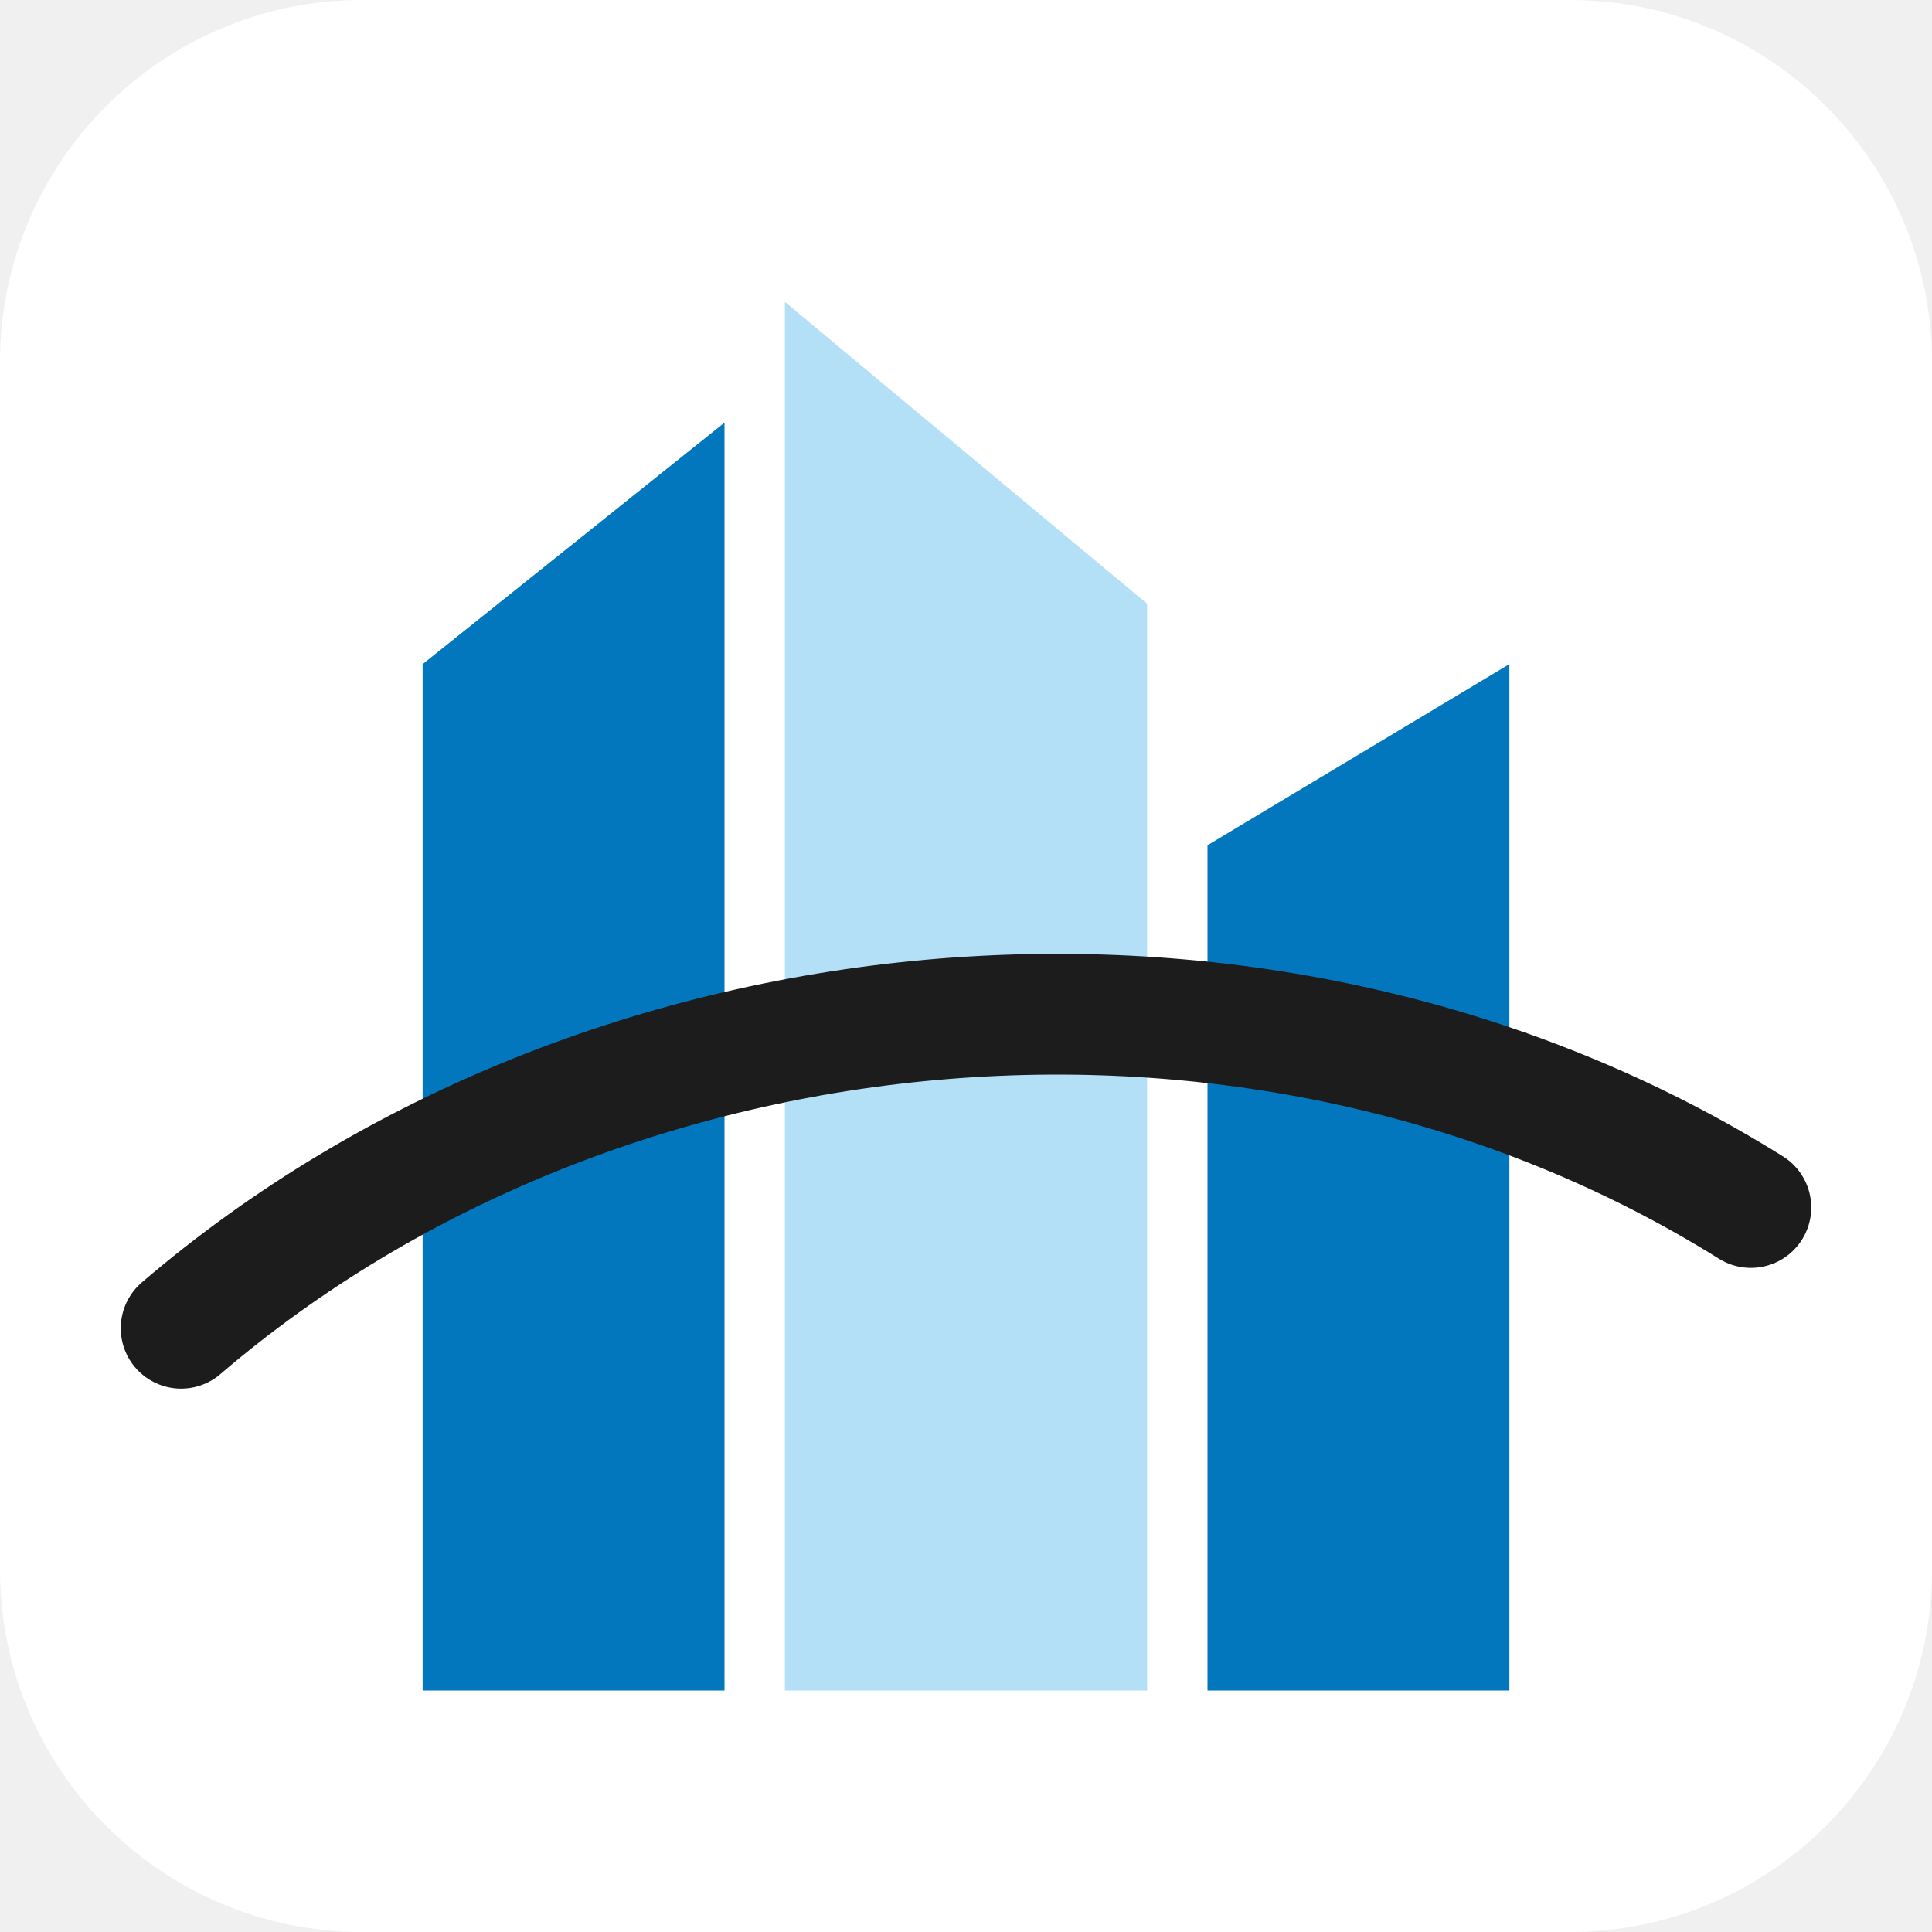
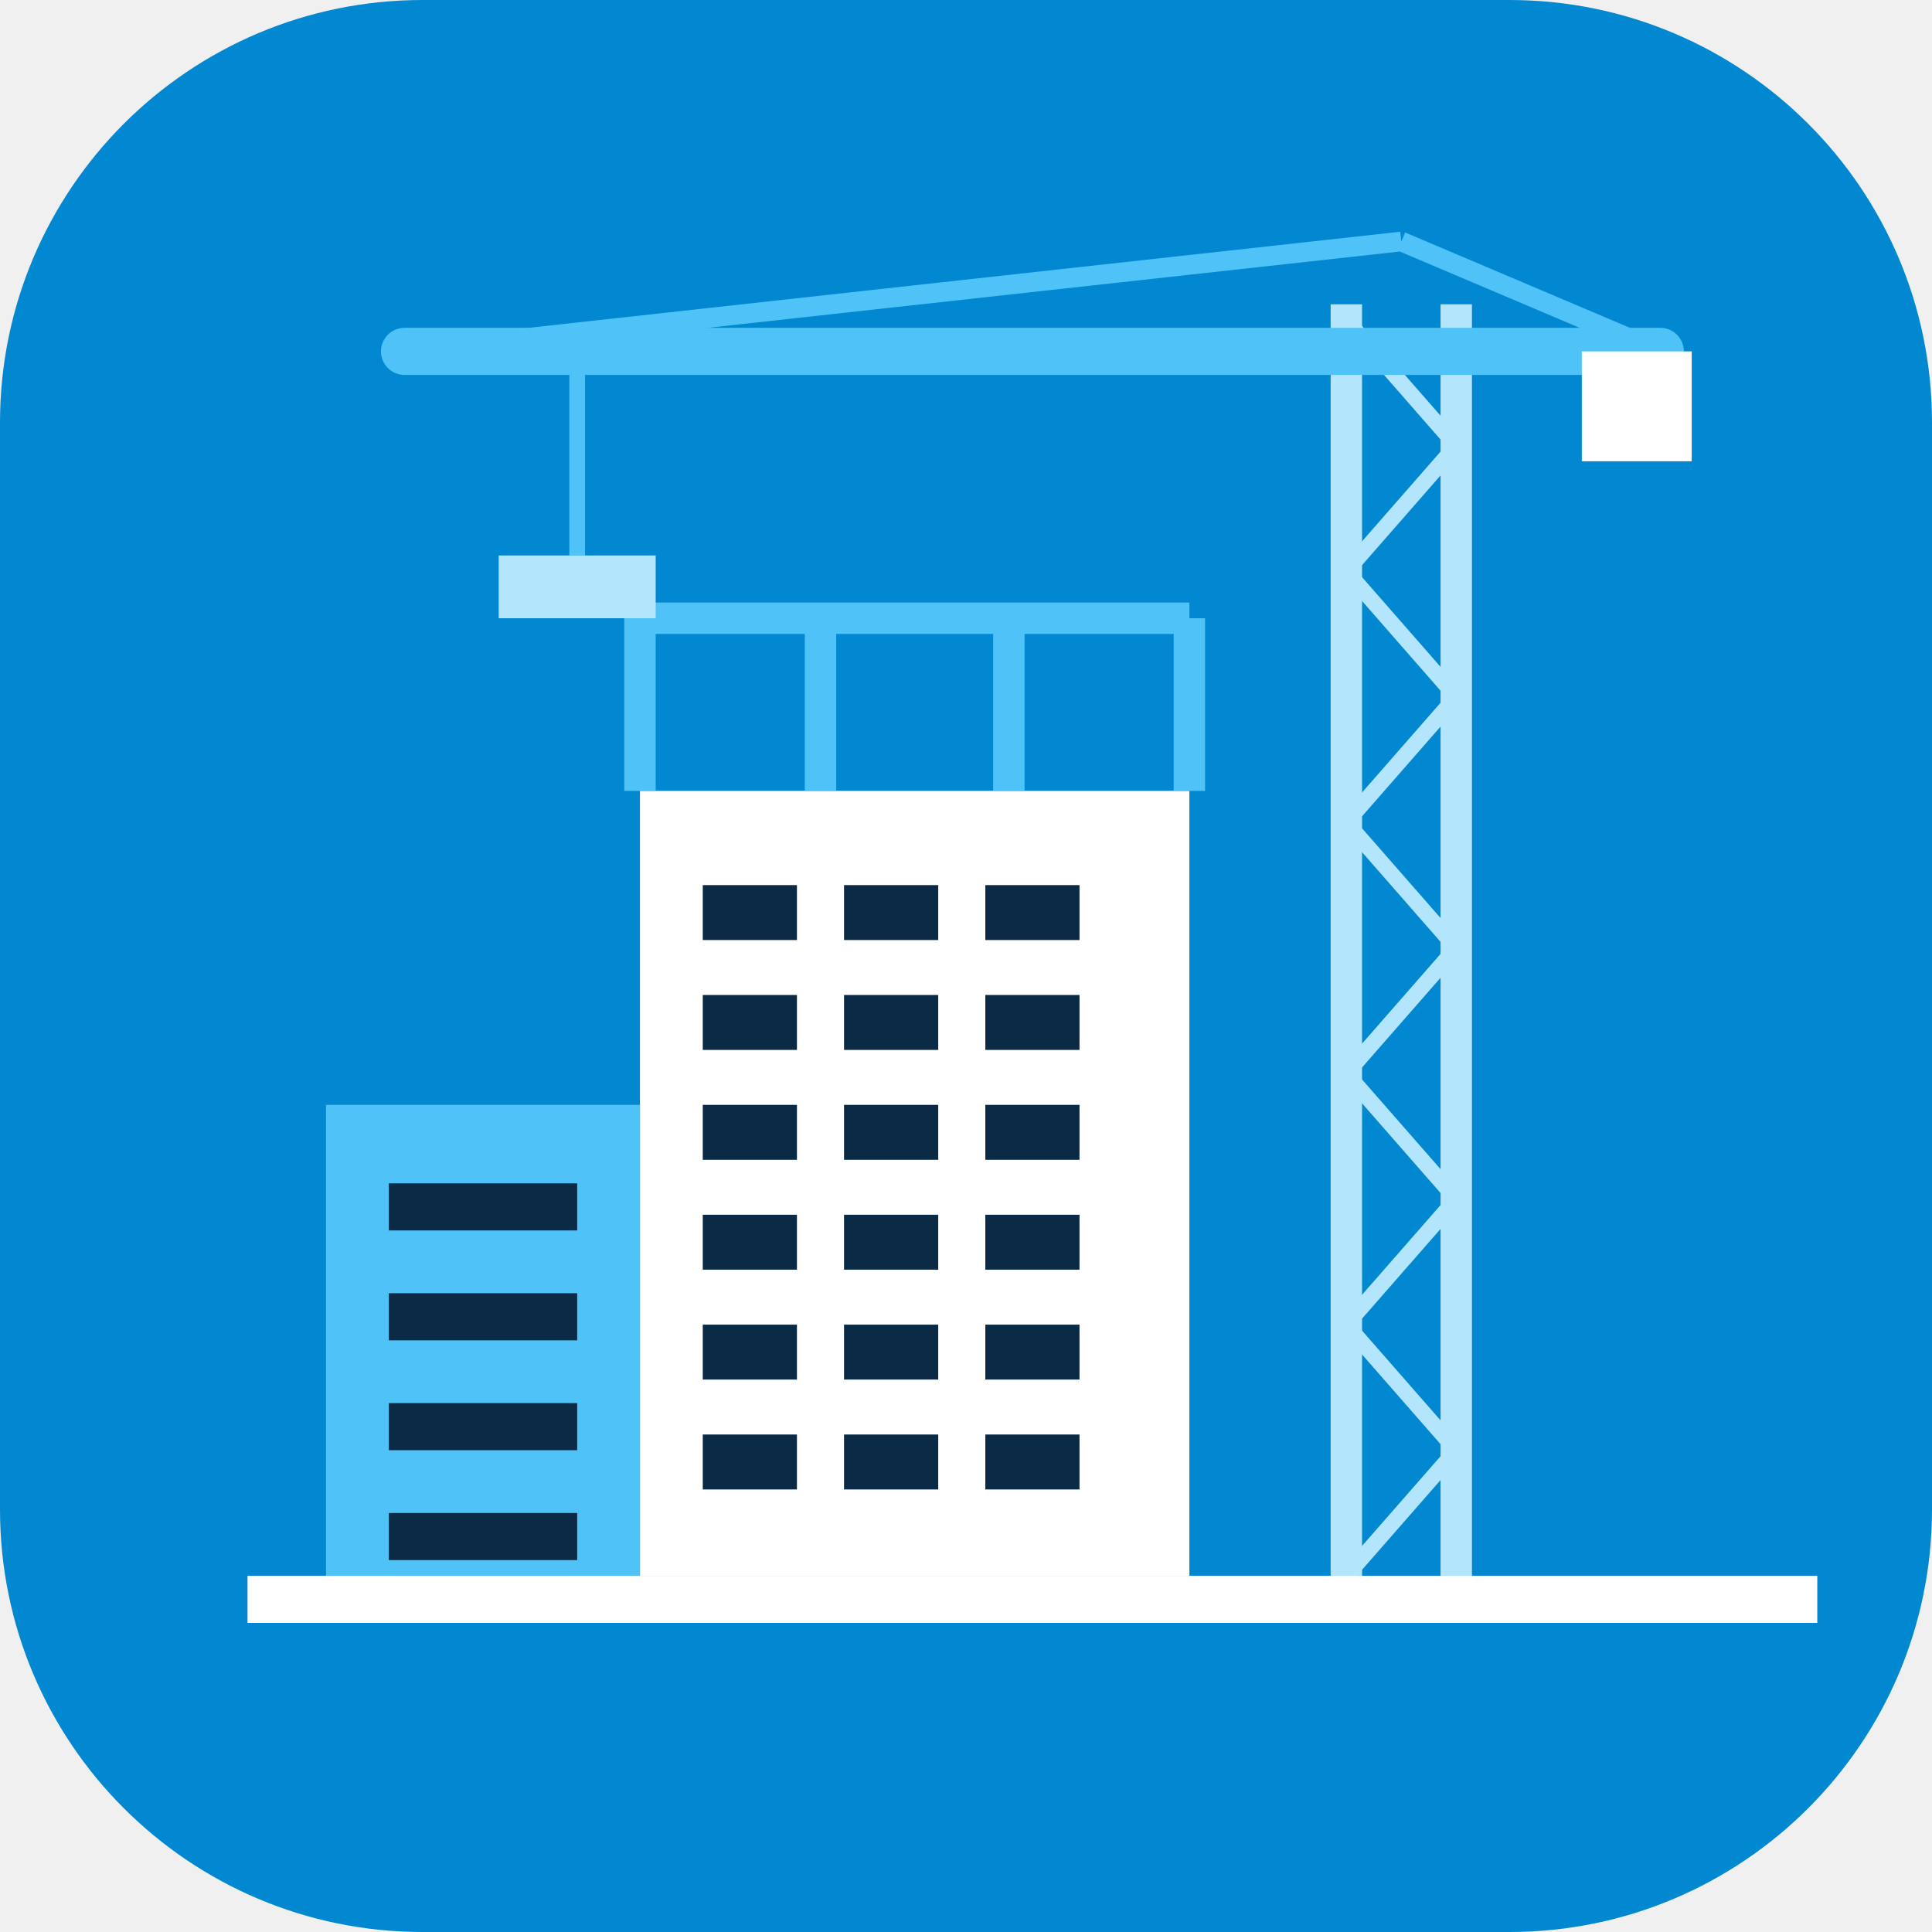
- <svg xmlns="http://www.w3.org/2000/svg" viewBox="0 0 64 64">
-   <rect width="64" height="64" rx="12" fill="#fff" />
-   <path d="M14 56V22l10-8v42z" fill="#0277bd" />
-   <path d="M26 56V10l12 10v36z" fill="#b3e0f7" />
-   <path d="M40 56V28l10-6v34z" fill="#0277bd" />
-   <path d="M6 44c14-12 36-14 52-4" fill="none" stroke="#1c1c1c" stroke-width="4" stroke-linecap="round" />
+ <svg xmlns="http://www.w3.org/2000/svg" viewBox="0 0 64 64" width="64" height="64">
+   <rect width="64" height="64" rx="14" fill="#0288D1" />
+   <g transform="translate(3,8) scale(0.26)">
+     <rect x="70" y="70" width="70" height="100" fill="#FFFFFF" />
+     <rect x="78" y="82" width="12" height="7" fill="#0B2A45" />
+     <rect x="96" y="82" width="12" height="7" fill="#0B2A45" />
+     <rect x="114" y="82" width="12" height="7" fill="#0B2A45" />
+     <rect x="78" y="96" width="12" height="7" fill="#0B2A45" />
+     <rect x="96" y="96" width="12" height="7" fill="#0B2A45" />
+     <rect x="114" y="96" width="12" height="7" fill="#0B2A45" />
+     <rect x="78" y="110" width="12" height="7" fill="#0B2A45" />
+     <rect x="96" y="110" width="12" height="7" fill="#0B2A45" />
+     <rect x="114" y="110" width="12" height="7" fill="#0B2A45" />
+     <rect x="78" y="124" width="12" height="7" fill="#0B2A45" />
+     <rect x="96" y="124" width="12" height="7" fill="#0B2A45" />
+     <rect x="114" y="124" width="12" height="7" fill="#0B2A45" />
+     <rect x="78" y="138" width="12" height="7" fill="#0B2A45" />
+     <rect x="96" y="138" width="12" height="7" fill="#0B2A45" />
+     <rect x="114" y="138" width="12" height="7" fill="#0B2A45" />
+     <rect x="78" y="152" width="12" height="7" fill="#0B2A45" />
+     <rect x="96" y="152" width="12" height="7" fill="#0B2A45" />
+     <rect x="114" y="152" width="12" height="7" fill="#0B2A45" />
+     <rect x="30" y="110" width="40" height="60" fill="#4FC3F7" />
+     <rect x="38" y="120" width="24" height="6" fill="#0B2A45" />
+     <rect x="38" y="134" width="24" height="6" fill="#0B2A45" />
+     <rect x="38" y="148" width="24" height="6" fill="#0B2A45" />
+     <rect x="38" y="162" width="24" height="6" fill="#0B2A45" />
+     <path d="M70 70 V48 M93 70 V48 M117 70 V48 M140 70 V48 M70 48 H140" stroke="#4FC3F7" stroke-width="4" fill="none" />
+     <path d="M160 170 V8 M174 170 V8" stroke="#B3E5FC" stroke-width="4" />
+     <path d="M160 170 L174 154 L160 138 L174 122 L160 106 L174 90 L160 74 L174 58 L160 42 L174 26 L160 10" stroke="#B3E5FC" stroke-width="2" fill="none" />
+     <path d="M40 14 H200" stroke="#4FC3F7" stroke-width="6" stroke-linecap="round" />
+     <path d="M167 0 L40 14 M167 0 L200 14" stroke="#4FC3F7" stroke-width="2.5" fill="none" />
+     <rect x="190" y="14" width="14" height="14" fill="#FFFFFF" />
+     <path d="M62 14 V40" stroke="#4FC3F7" stroke-width="2" />
+     <rect x="52" y="40" width="20" height="8" fill="#B3E5FC" />
+     <rect x="20" y="170" width="200" height="6" fill="#FFFFFF" />
+   </g>
</svg>
